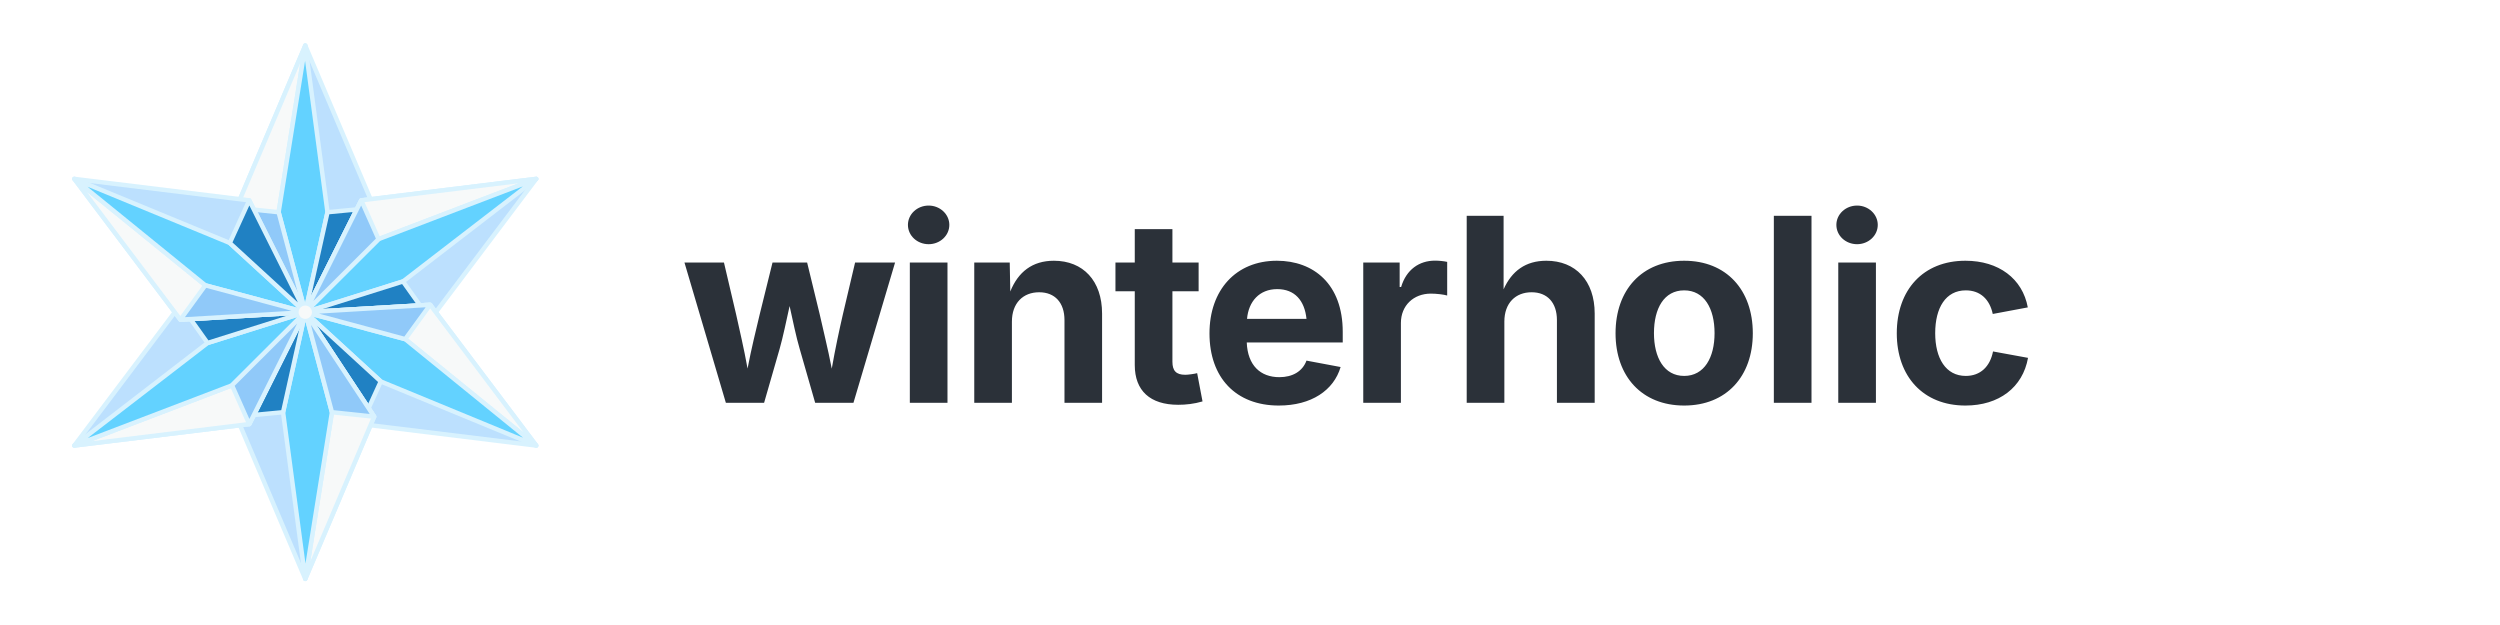
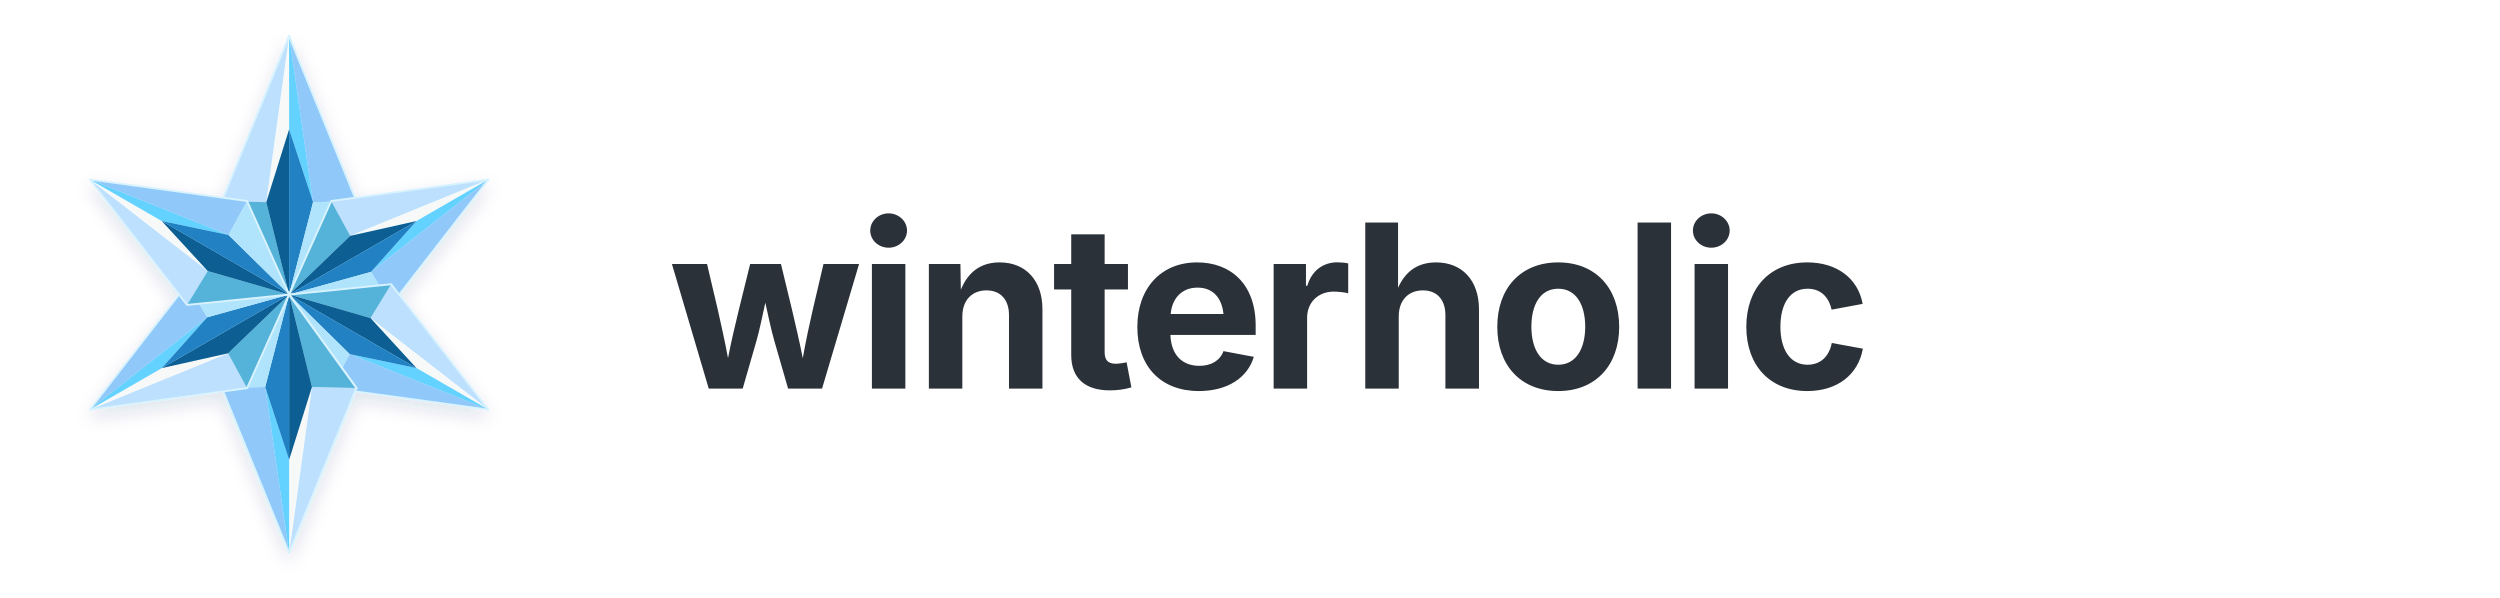
- <svg xmlns="http://www.w3.org/2000/svg" viewBox="0 0 720 180" role="img" aria-labelledby="title desc">
+ <svg xmlns="http://www.w3.org/2000/svg" viewBox="0 0 920 220" role="img" aria-labelledby="title desc">
  <defs>
-     <g id="arm" stroke="#D8F2FE" stroke-width="2" stroke-linejoin="round">
-       <path fill="#BCE0FE" d="m128 128-31-47 31-73 31 73Z" />
-       <path fill="#F7F9F9" d="m128 128-31-47 31-73-12 75Z" />
-       <path fill="#63D2FF" d="m128 128-12-45 12-75 10 75Z" />
-       <path fill="#2081C3" d="m128 128 10-45 21-2Z" />
-       <path fill="#90C9F9" d="m128 128-31-47 19 2Z" />
+     <filter id="depth" x="-15%" y="-15%" width="130%" height="130%">
+       <feDropShadow dx="0" dy="7" stdDeviation="8" flood-color="#1D2F6F" flood-opacity=".13" />
+     </filter>
+     <g id="arm">
+       <path fill="#D8F2FE" d="M256 256 194 170 256 18 318 170Z" />
+       <path fill="#BCE0FE" d="m256 18-62 152 41 1Z" />
+       <path fill="#F7F9F9" d="m256 18-21 153 21-67Z" />
+       <path fill="#63D2FF" d="m256 18 22 153-22-67Z" />
+       <path fill="#90C9F9" d="m256 18 62 152-40 1Z" />
+       <path fill="#55B3D9" d="m256 256-62-86 41 1Z" />
+       <path fill="#0A5E93" d="m256 256-21-85 21-67Z" />
+       <path fill="#2081C3" d="m256 256 22-85-22-67Z" />
+       <path fill="#AFE4FC" d="m256 256 62-86-40 1Z" />
+       <path fill="none" stroke="#D8F2FE" stroke-width="2" stroke-linejoin="round" d="M256 256 194 170 256 18 318 170Z" />
    </g>
  </defs>
-   <g transform="translate(6 8) scale(.64)">
+   <g transform="translate(4 6) scale(.4)" filter="url(#depth)">
    <use href="#arm" />
-     <use href="#arm" transform="rotate(60 128 128)" />
-     <use href="#arm" transform="rotate(120 128 128)" />
-     <use href="#arm" transform="rotate(180 128 128)" />
-     <use href="#arm" transform="rotate(240 128 128)" />
-     <use href="#arm" transform="rotate(300 128 128)" />
-     <circle cx="128" cy="128" r="3" fill="#F7F9F9" />
+     <use href="#arm" transform="translate(256 256) rotate(60) scale(.89) translate(-256 -256)" />
+     <use href="#arm" transform="translate(256 256) rotate(120) scale(.89) translate(-256 -256)" />
+     <use href="#arm" transform="rotate(180 256 256)" />
+     <use href="#arm" transform="translate(256 256) rotate(240) scale(.89) translate(-256 -256)" />
+     <use href="#arm" transform="translate(256 256) rotate(300) scale(.89) translate(-256 -256)" />
  </g>
-   <text x="196" y="116" fill="#2B3139" font-family="Pretendard Variable, Pretendard, Inter, sans-serif" font-size="74" font-weight="700" letter-spacing="-1.5">winterholic</text>
+   <text x="246" y="143" fill="#2B3139" font-family="Pretendard Variable, Pretendard, Inter, sans-serif" font-size="84" font-weight="700" letter-spacing="-1.8">winterholic</text>
</svg>
